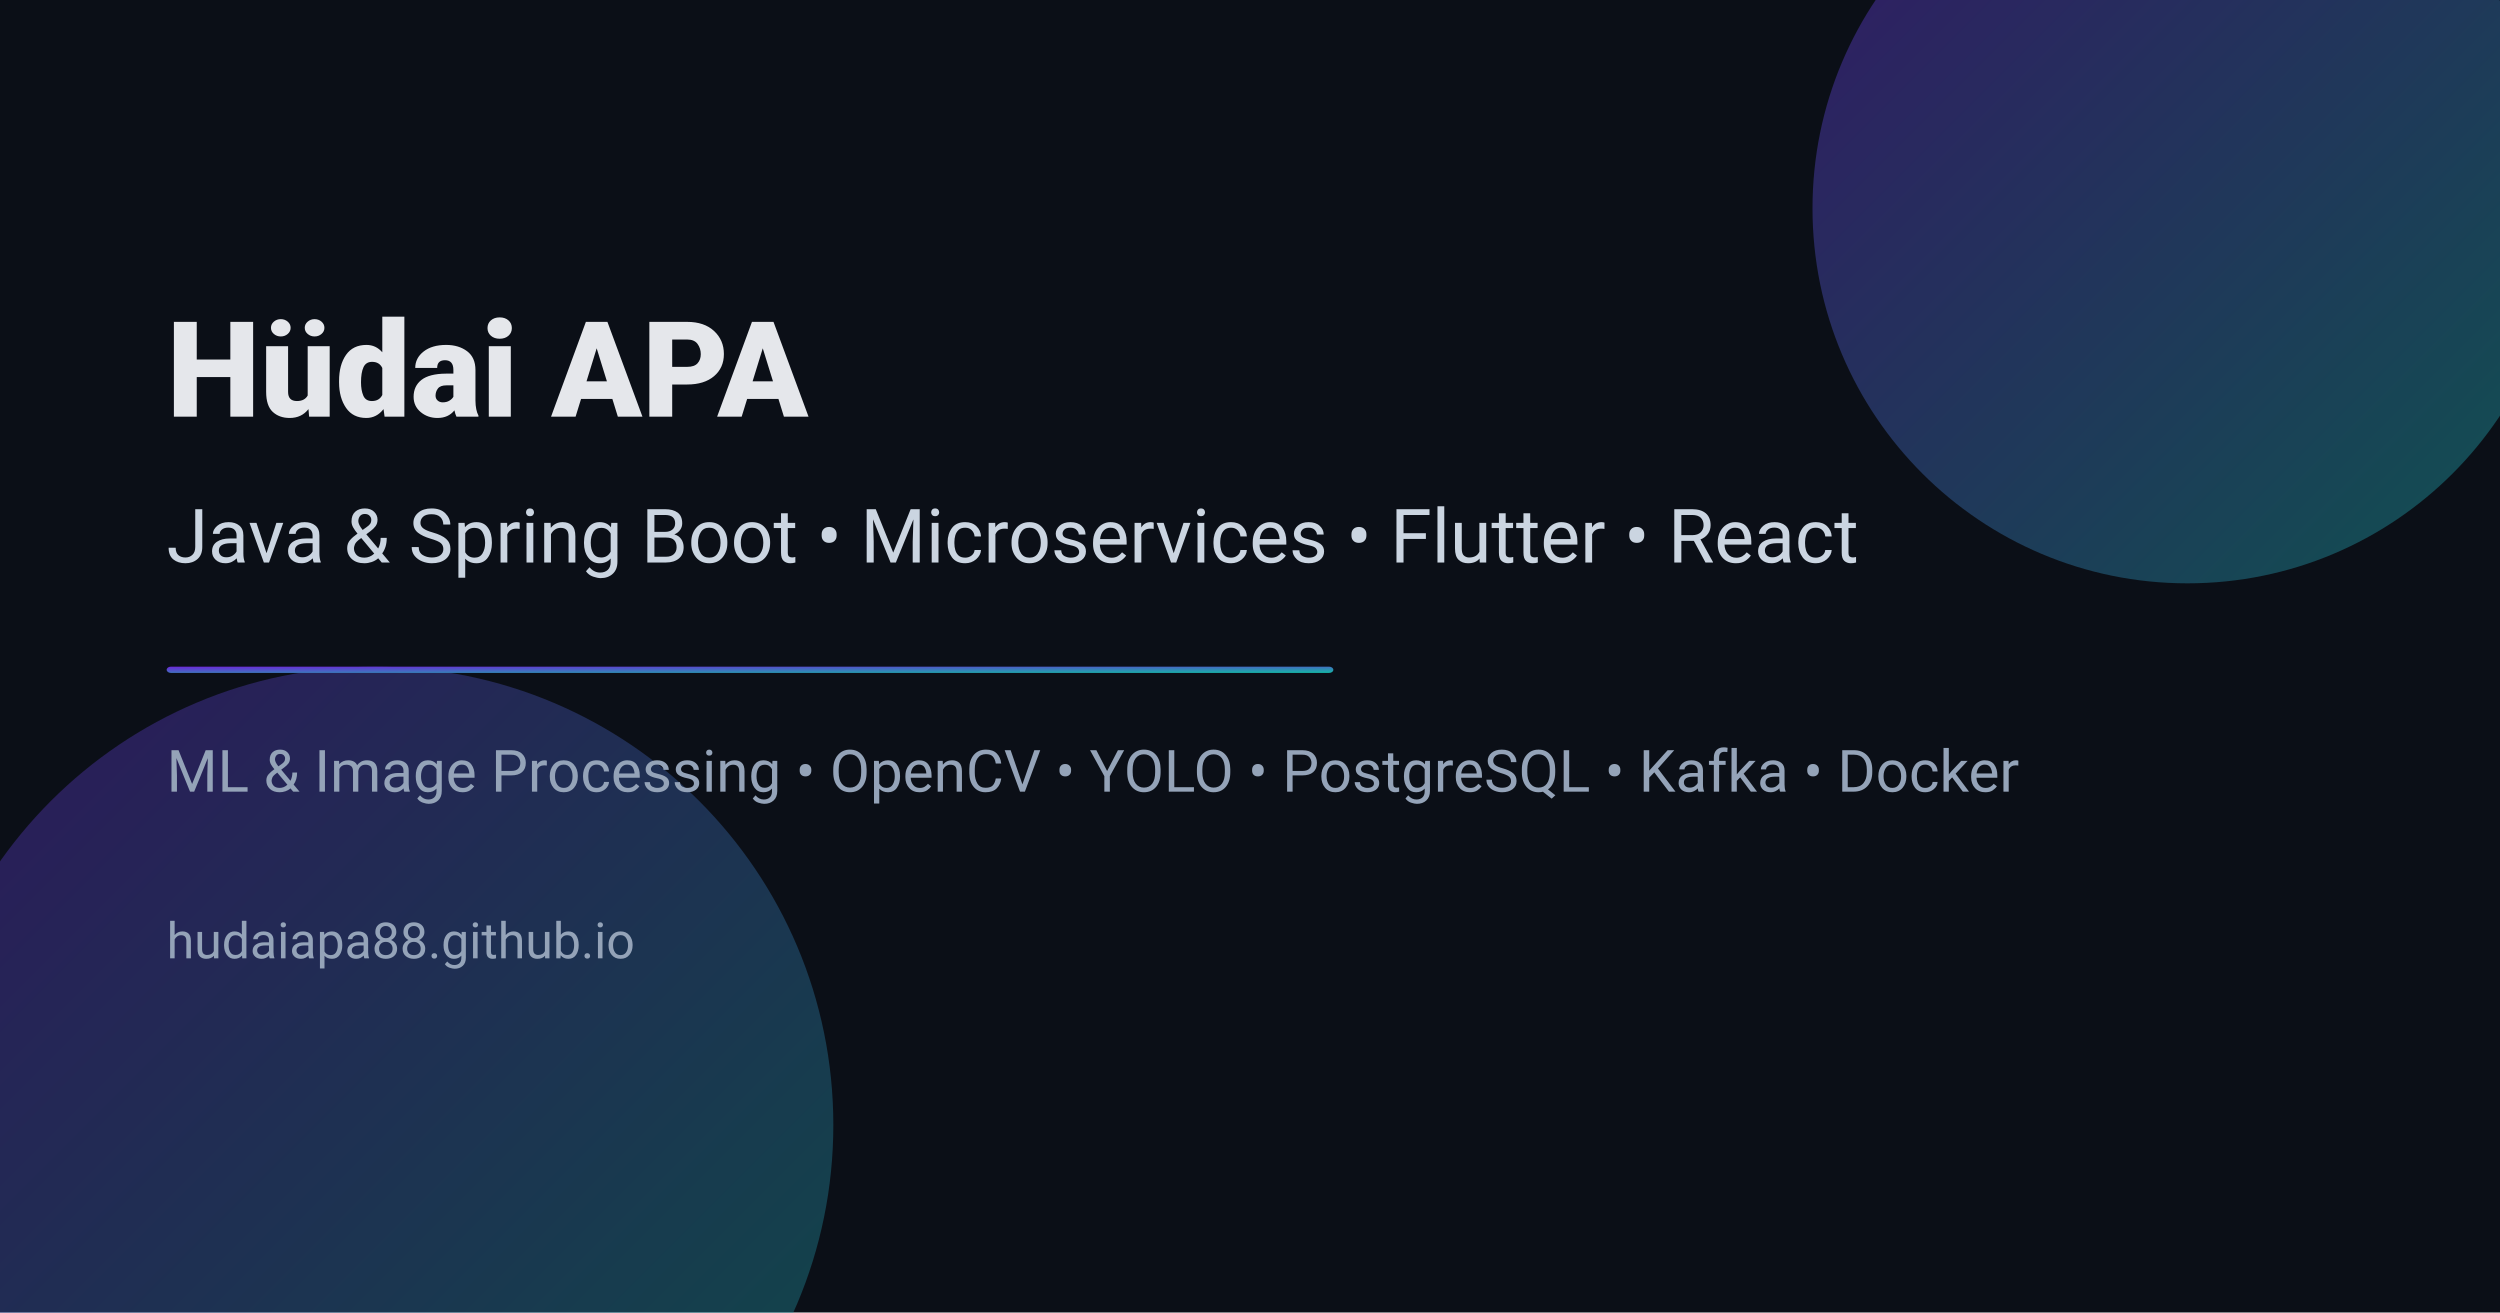
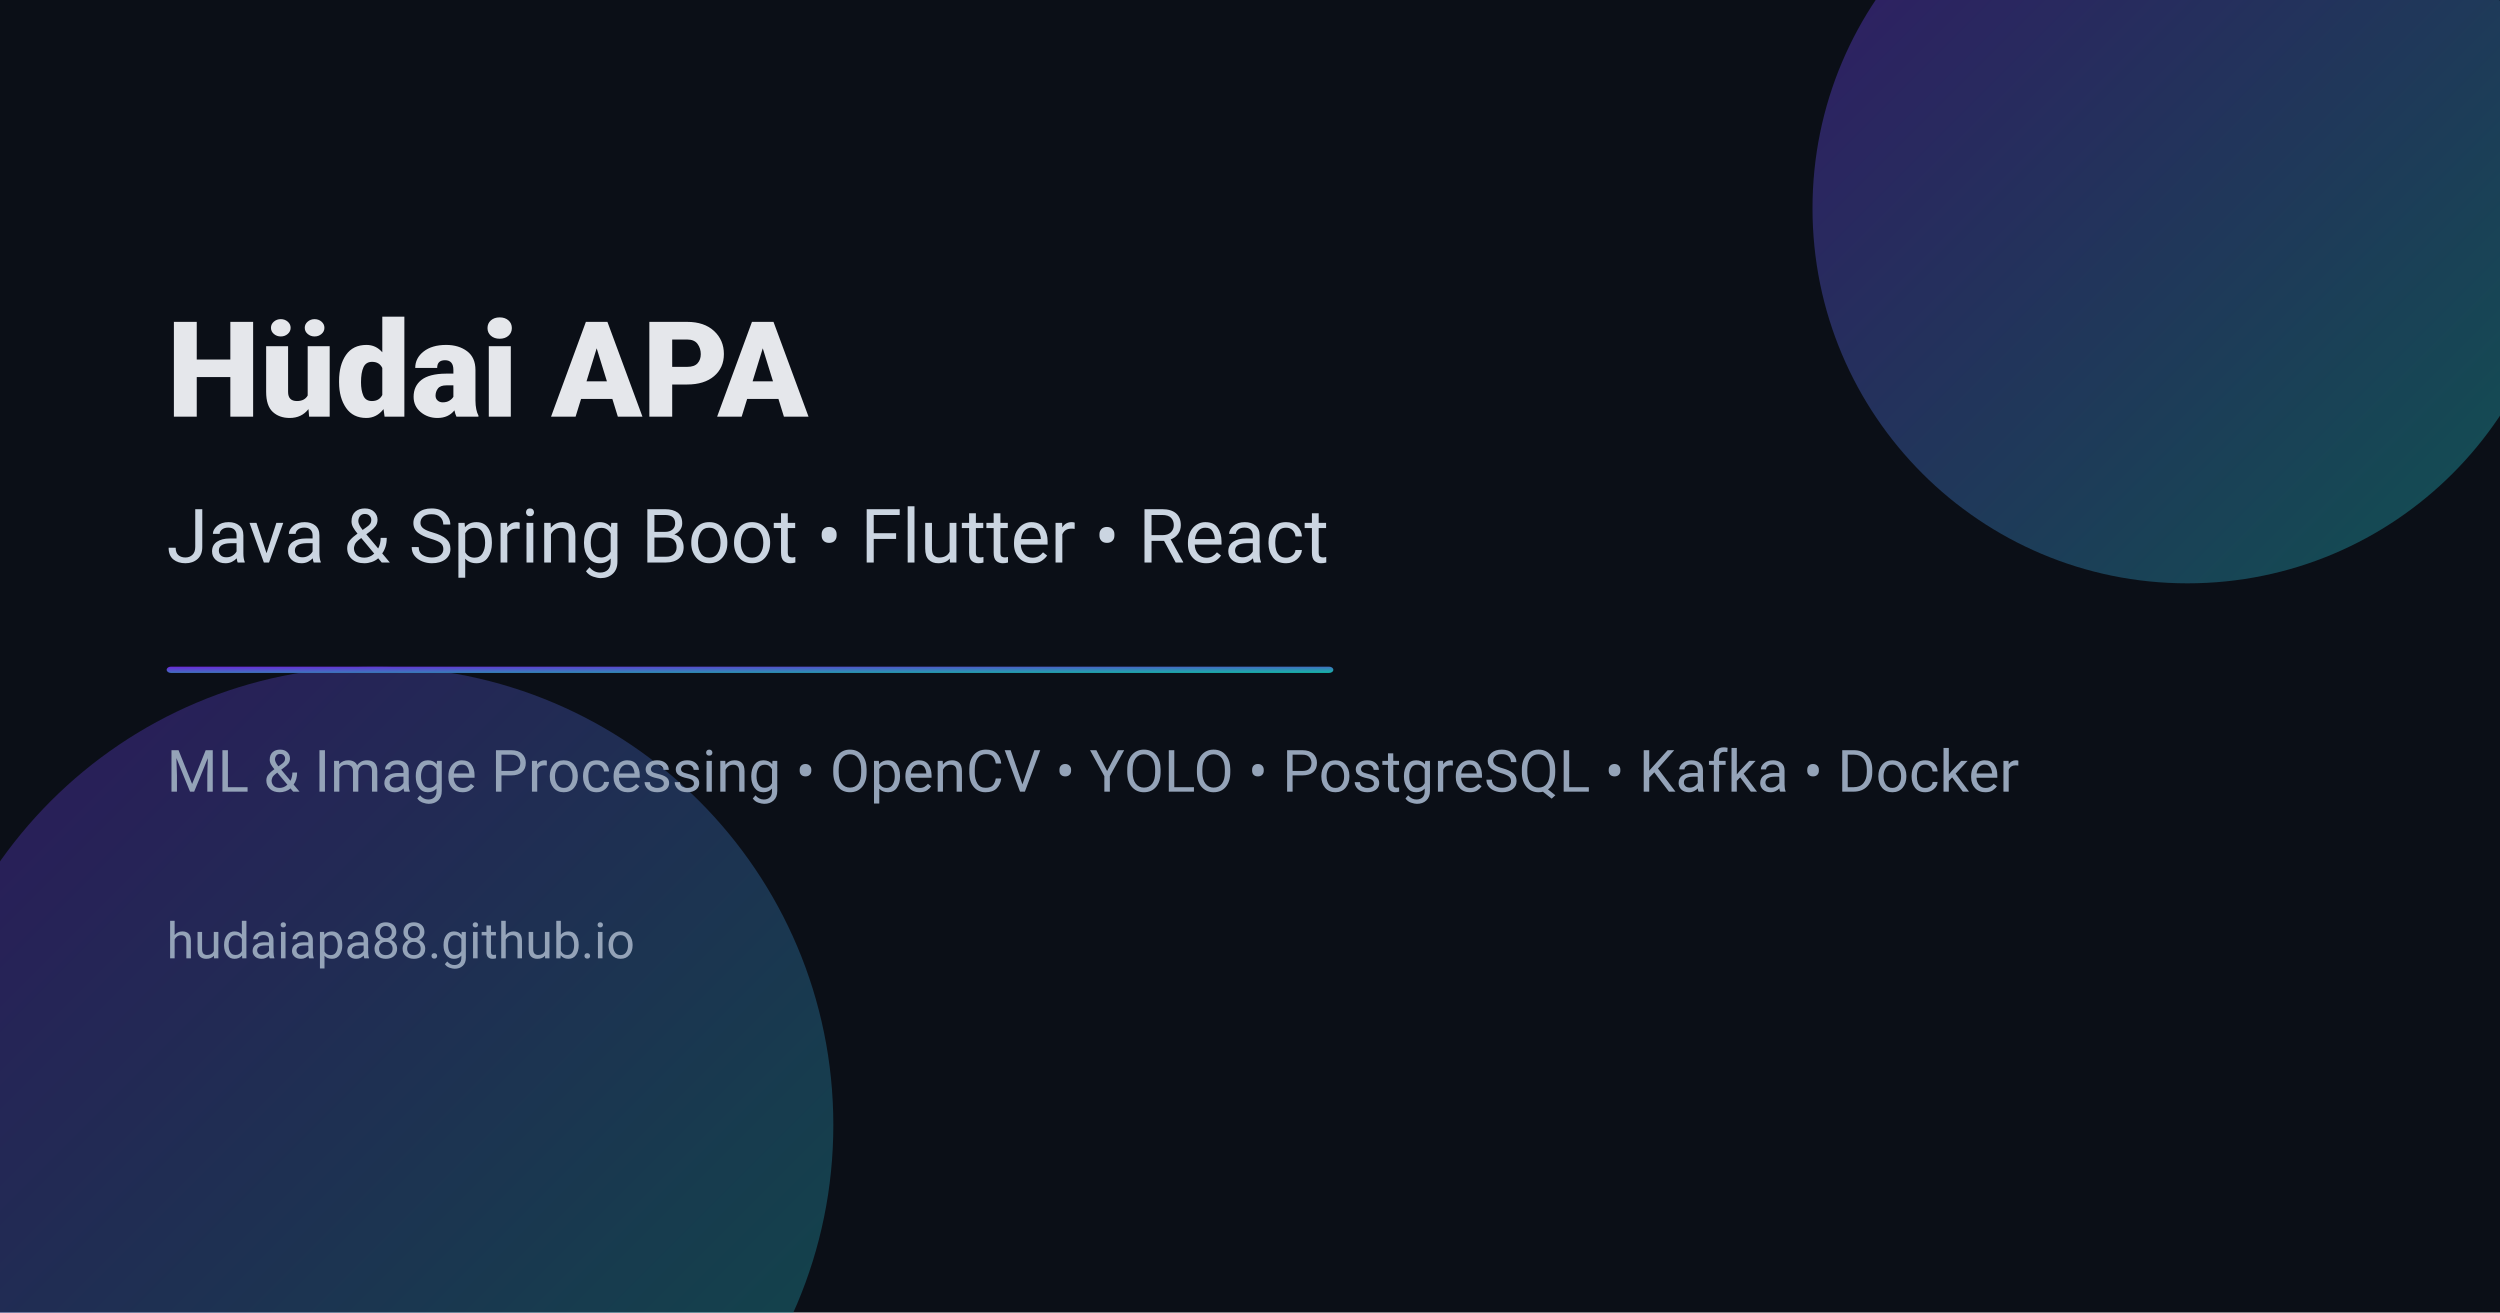
<svg xmlns="http://www.w3.org/2000/svg" width="1200" height="630" viewBox="0 0 1200 630">
  <defs>
    <linearGradient id="g" x1="0" y1="0" x2="1" y2="1">
      <stop offset="0%" stop-color="#6d28d9" />
      <stop offset="100%" stop-color="#14b8a6" />
    </linearGradient>
  </defs>
  <rect width="1200" height="630" fill="#0b0f17" />
  <circle cx="1050" cy="100" r="180" fill="url(#g)" opacity="0.4" />
  <circle cx="180" cy="540" r="220" fill="url(#g)" opacity="0.35" />
  <text x="80" y="200" fill="#e5e7eb" font-size="64" font-family="Segoe UI, Roboto, Arial, sans-serif" font-weight="800">Hüdai APA</text>
-   <text x="80" y="270" fill="#cbd5e1" font-size="36" font-family="Segoe UI, Roboto, Arial, sans-serif">Java &amp; Spring Boot • Microservices • Flutter • React</text>
+   <text x="80" y="270" fill="#cbd5e1" font-size="36" font-family="Segoe UI, Roboto, Arial, sans-serif">Java &amp; Spring Boot • Flutter • React</text>
  <rect x="80" y="320" width="560" height="3" fill="url(#g)" rx="2" />
  <text x="80" y="380" fill="#94a3b8" font-size="28" font-family="Segoe UI, Roboto, Arial, sans-serif">ML &amp; Image Processing • OpenCV • YOLO • PostgreSQL • Kafka • Docker</text>
  <text x="80" y="460" fill="#94a3b8" font-size="24" font-family="Segoe UI, Roboto, Arial, sans-serif">hudaiapa88.github.io</text>
</svg>
